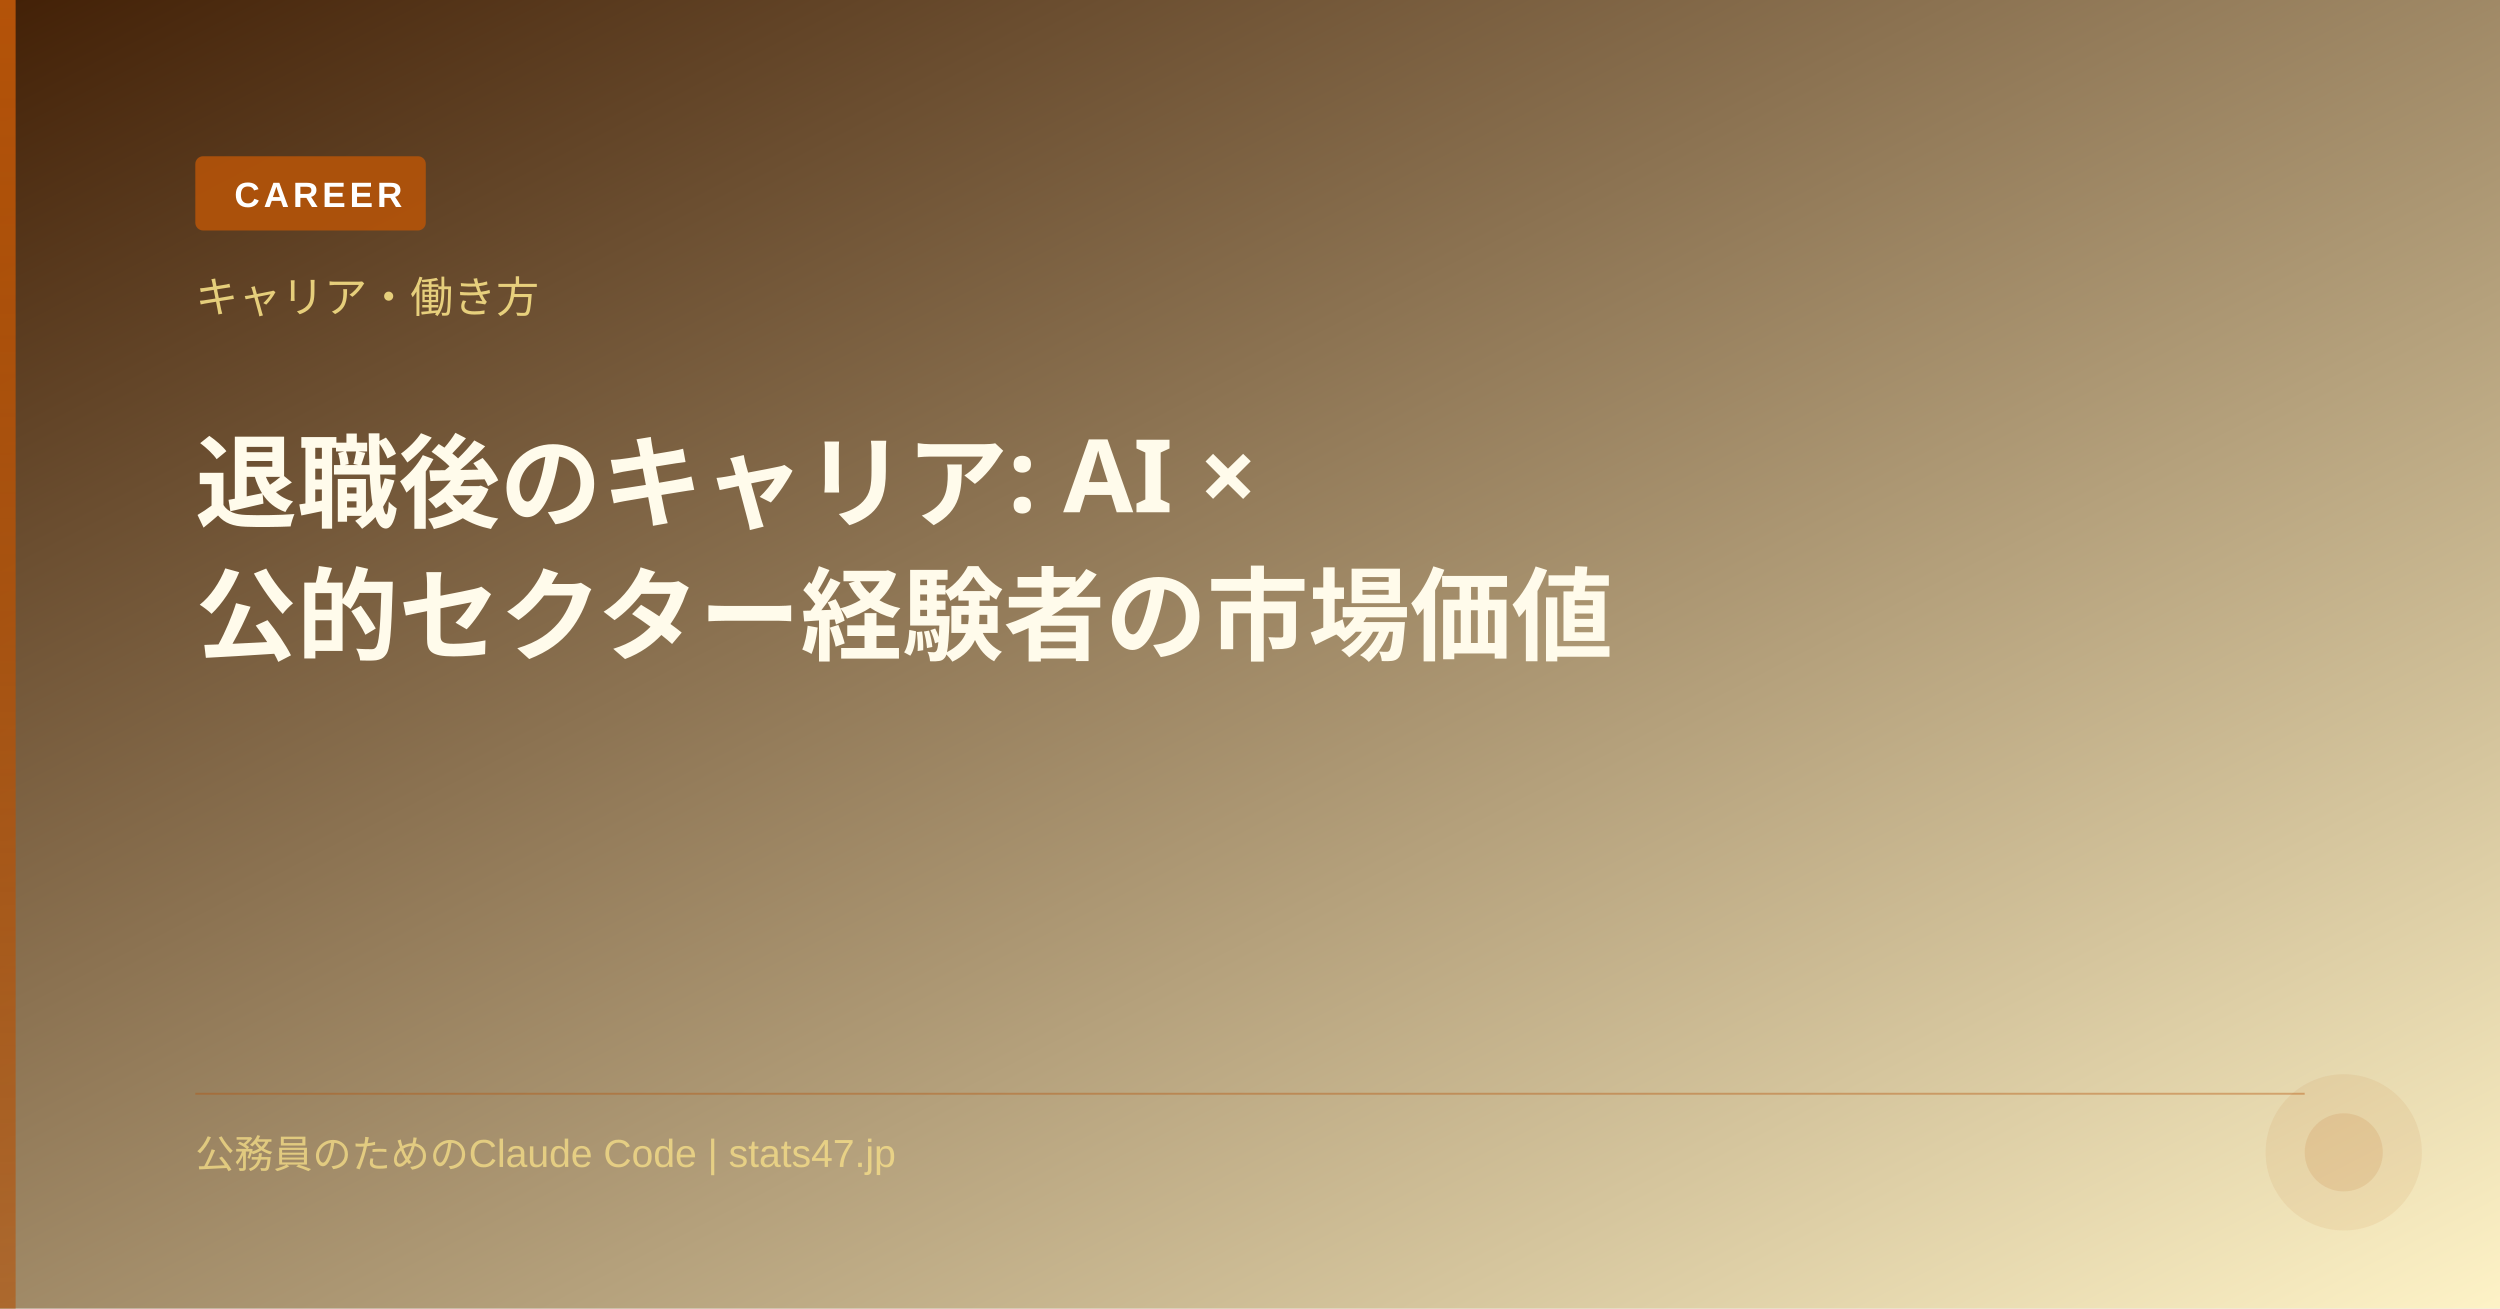
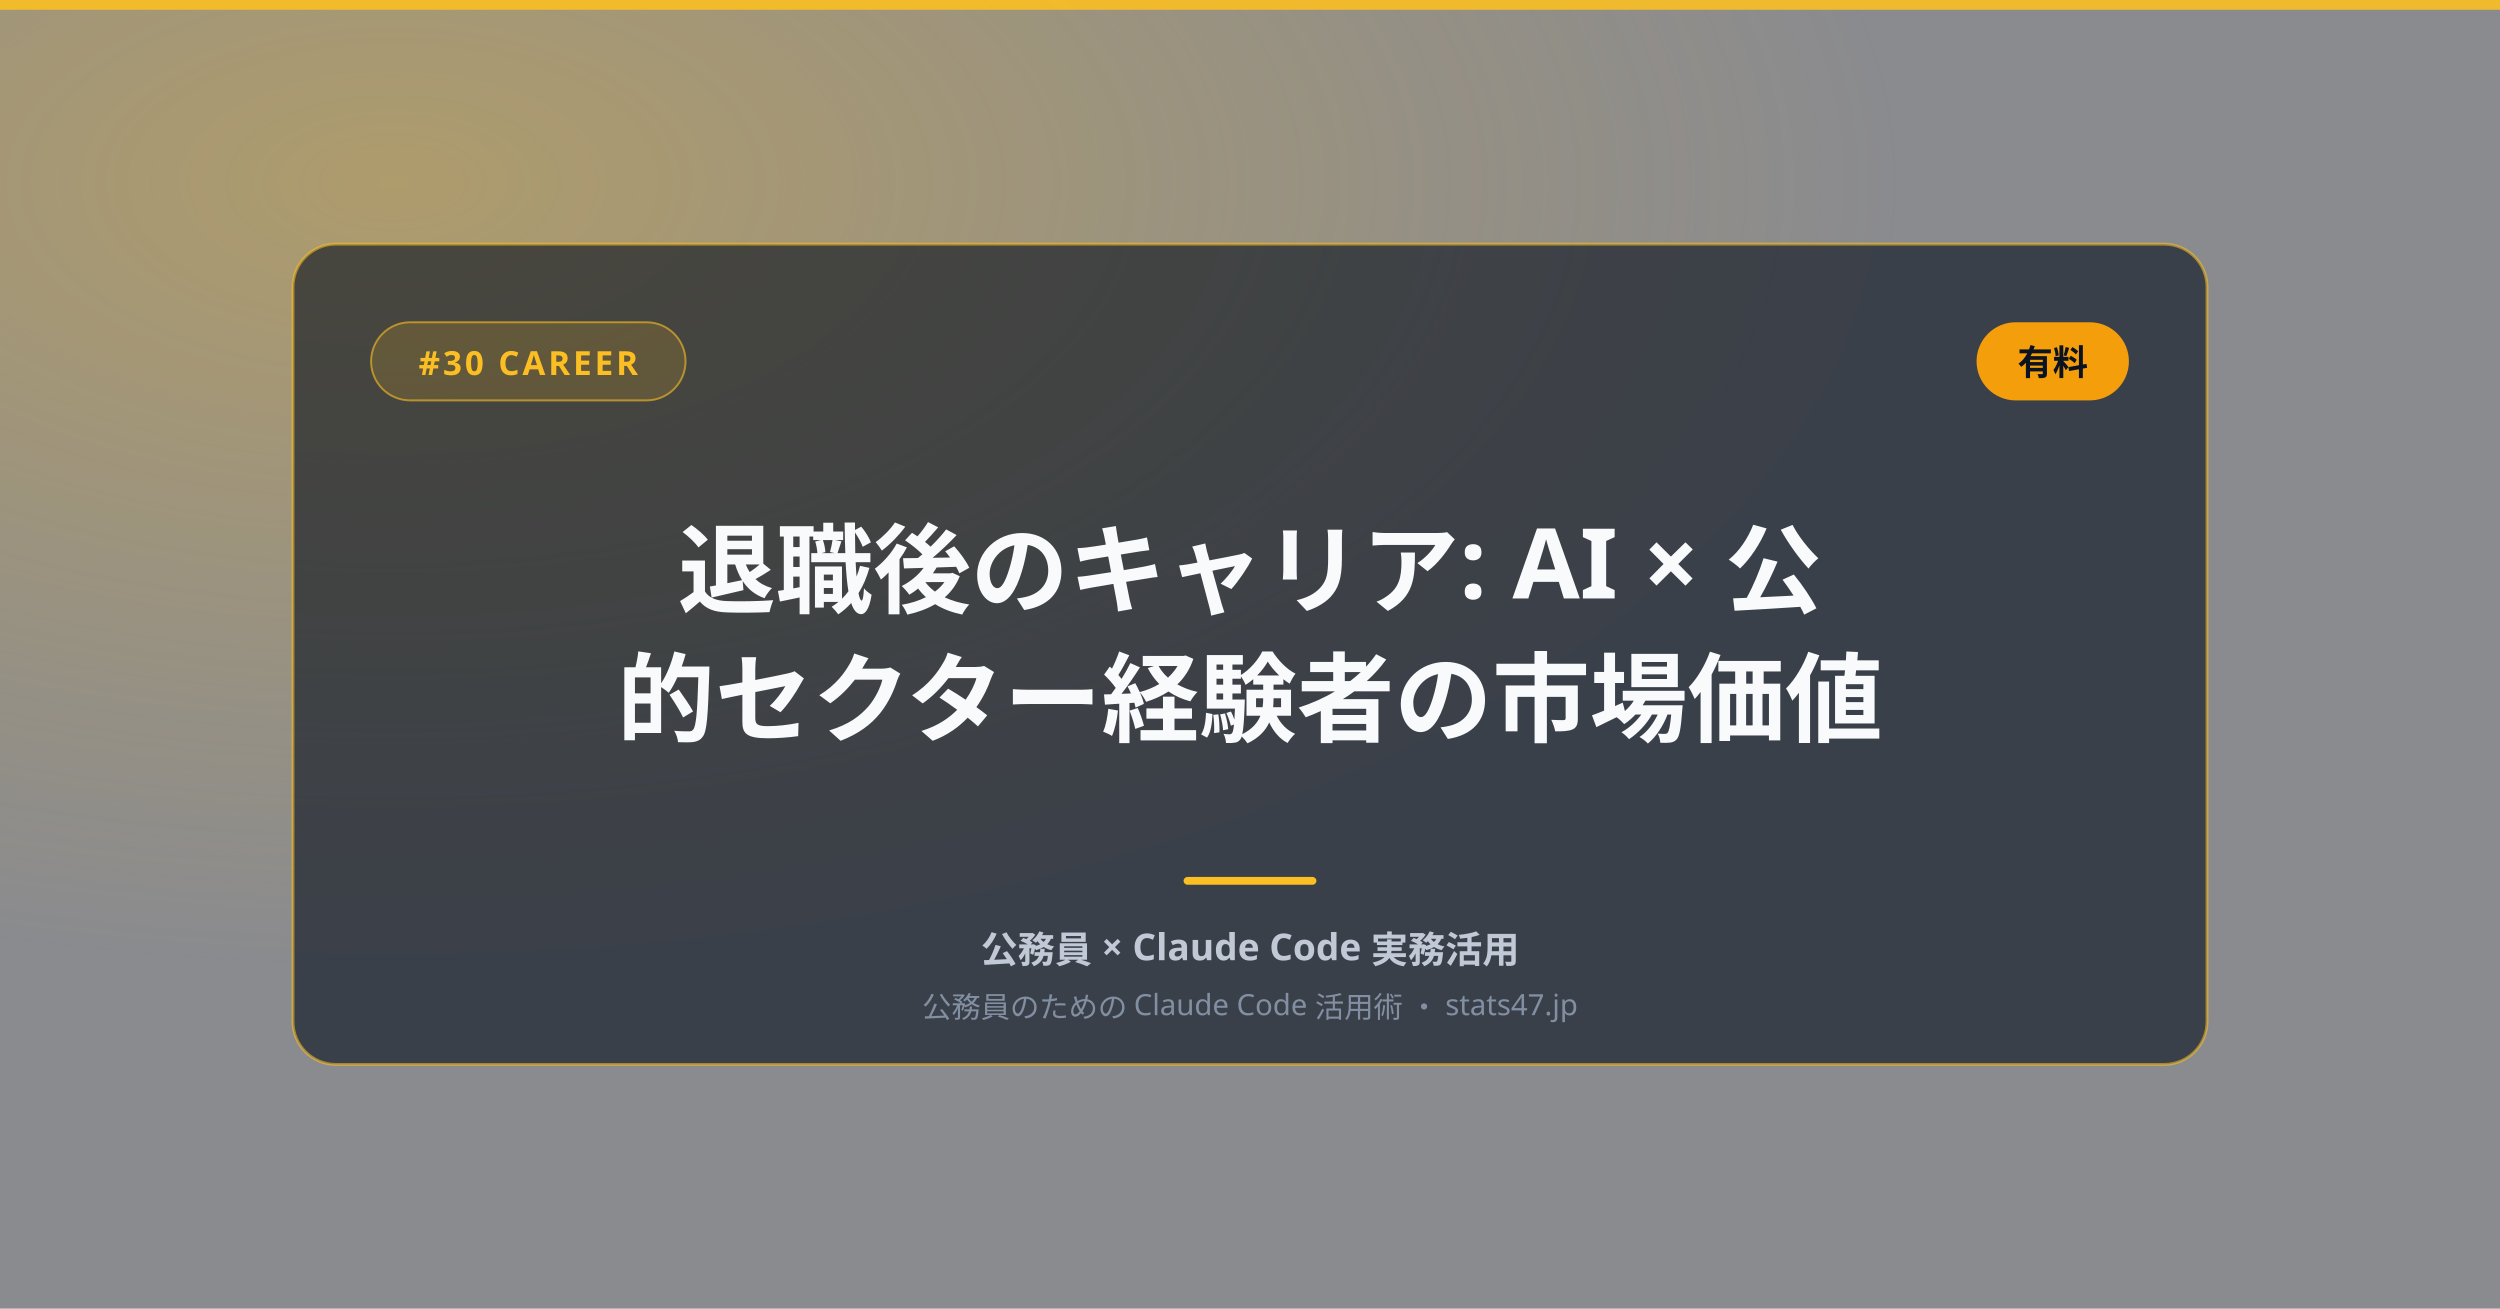
<svg xmlns="http://www.w3.org/2000/svg" width="1280" height="670" viewBox="0 0 1280 670">
  <defs>
-     <linearGradient id="grad" x1="0" y1="0" x2="1" y2="1">
-       <stop offset="0%" stop-color="#422006" />
-       <stop offset="100%" stop-color="#fef3c7" />
-     </linearGradient>
-     <linearGradient id="accentBar" x1="0" y1="0" x2="0" y2="1">
-       <stop offset="0%" stop-color="#b45309" stop-opacity="1" />
-       <stop offset="100%" stop-color="#b45309" stop-opacity="0.6" />
-     </linearGradient>
+     <radialGradient id="tone" cx="16%" cy="14%" r="60%">
+       <stop offset="0%" stop-color="#fbbf24" stop-opacity="0.32" />
+       <stop offset="100%" stop-color="#fbbf24" stop-opacity="0" />
+     </radialGradient>
  </defs>
-   <rect width="1280" height="670" fill="url(#grad)" />
-   <rect x="0" y="0" width="8" height="670" fill="url(#accentBar)" />
-   <rect x="100" y="80" width="118" height="38" rx="4" fill="#b45309" opacity="0.9" />
-   <text x="120" y="106" font-size="18" font-weight="700" letter-spacing="2" font-family="'Arial','Helvetica',sans-serif" fill="#ffffff">CAREER</text>
-   <text x="100" y="160" font-size="22" font-weight="400" font-family="'Noto Sans JP','Hiragino Kaku Gothic ProN',sans-serif" fill="#fde68a" opacity="0.85">キャリア・働き方</text>
-   <text x="100" y="266" font-size="52" font-weight="700" font-family="'Noto Sans JP','Hiragino Kaku Gothic ProN',sans-serif" fill="#fffbeb" xml:space="preserve">退職後のキャリア: AI ×</text>
-   <text x="100" y="334" font-size="52" font-weight="700" font-family="'Noto Sans JP','Hiragino Kaku Gothic ProN',sans-serif" fill="#fffbeb" xml:space="preserve">公的セクター経験者の市場価値</text>
-   <line x1="100" y1="560" x2="1180" y2="560" stroke="#b45309" stroke-width="1" opacity="0.4" />
-   <text x="100" y="598" font-size="20" font-weight="400" font-family="'Arial','Helvetica',sans-serif" fill="#fde68a" opacity="0.7">公務員のためのClaude Code | stats47.jp</text>
-   <circle cx="1200" cy="590" r="40" fill="#b45309" opacity="0.08" />
-   <circle cx="1200" cy="590" r="20" fill="#b45309" opacity="0.12" />
+   <rect width="1280" height="670" fill="#060a13" opacity="0.44" />
+   <rect width="1280" height="670" fill="url(#tone)" />
+   <rect x="0" y="0" width="1280" height="5" fill="#fbbf24" opacity="0.9" />
+   <rect x="150" y="125" width="980" height="420" rx="22" fill="#0b1220" fill-opacity="0.62" stroke="#fbbf24" stroke-opacity="0.55" stroke-width="1.5" />
+   <rect x="190" y="165" width="161" height="40" rx="20" fill="#fbbf24" fill-opacity="0.16" stroke="#fbbf24" stroke-opacity="0.6" stroke-width="1" />
+   <text x="270.5" y="192" text-anchor="middle" font-size="17" font-weight="700" letter-spacing="1.5" font-family="'Arial','Helvetica',sans-serif" fill="#fbbf24">#30  CAREER</text>
+   <rect x="1012" y="165" width="78" height="40" rx="20" fill="#f59e0b" />
+   <text x="1051" y="192" text-anchor="middle" font-size="18" font-weight="800" fill="#0b1220">有料</text>
+   <style>text{font-family:'Hiragino Kaku Gothic ProN','Yu Gothic','Noto Sans JP',sans-serif;}</style>
+   <text x="640" y="310" text-anchor="middle" font-size="50" font-weight="800" fill="#f8fafc">退職後のキャリア: AI × 公</text>
+   <text x="640" y="376" text-anchor="middle" font-size="50" font-weight="800" fill="#f8fafc">的セクター経験者の市場価値</text>
+   <rect x="606" y="449" width="68" height="4" rx="2" fill="#fbbf24" />
+   <text x="640" y="493" text-anchor="middle" font-size="19" font-weight="600" fill="#cbd5e1" opacity="0.92">公務員 × Claude Code 実務活用</text>
+   <text x="640" y="521" text-anchor="middle" font-size="15" font-weight="500" fill="#94a3b8" opacity="0.8">公務員のための Claude Code 活用術 ・ stats47.jp</text>
</svg>
